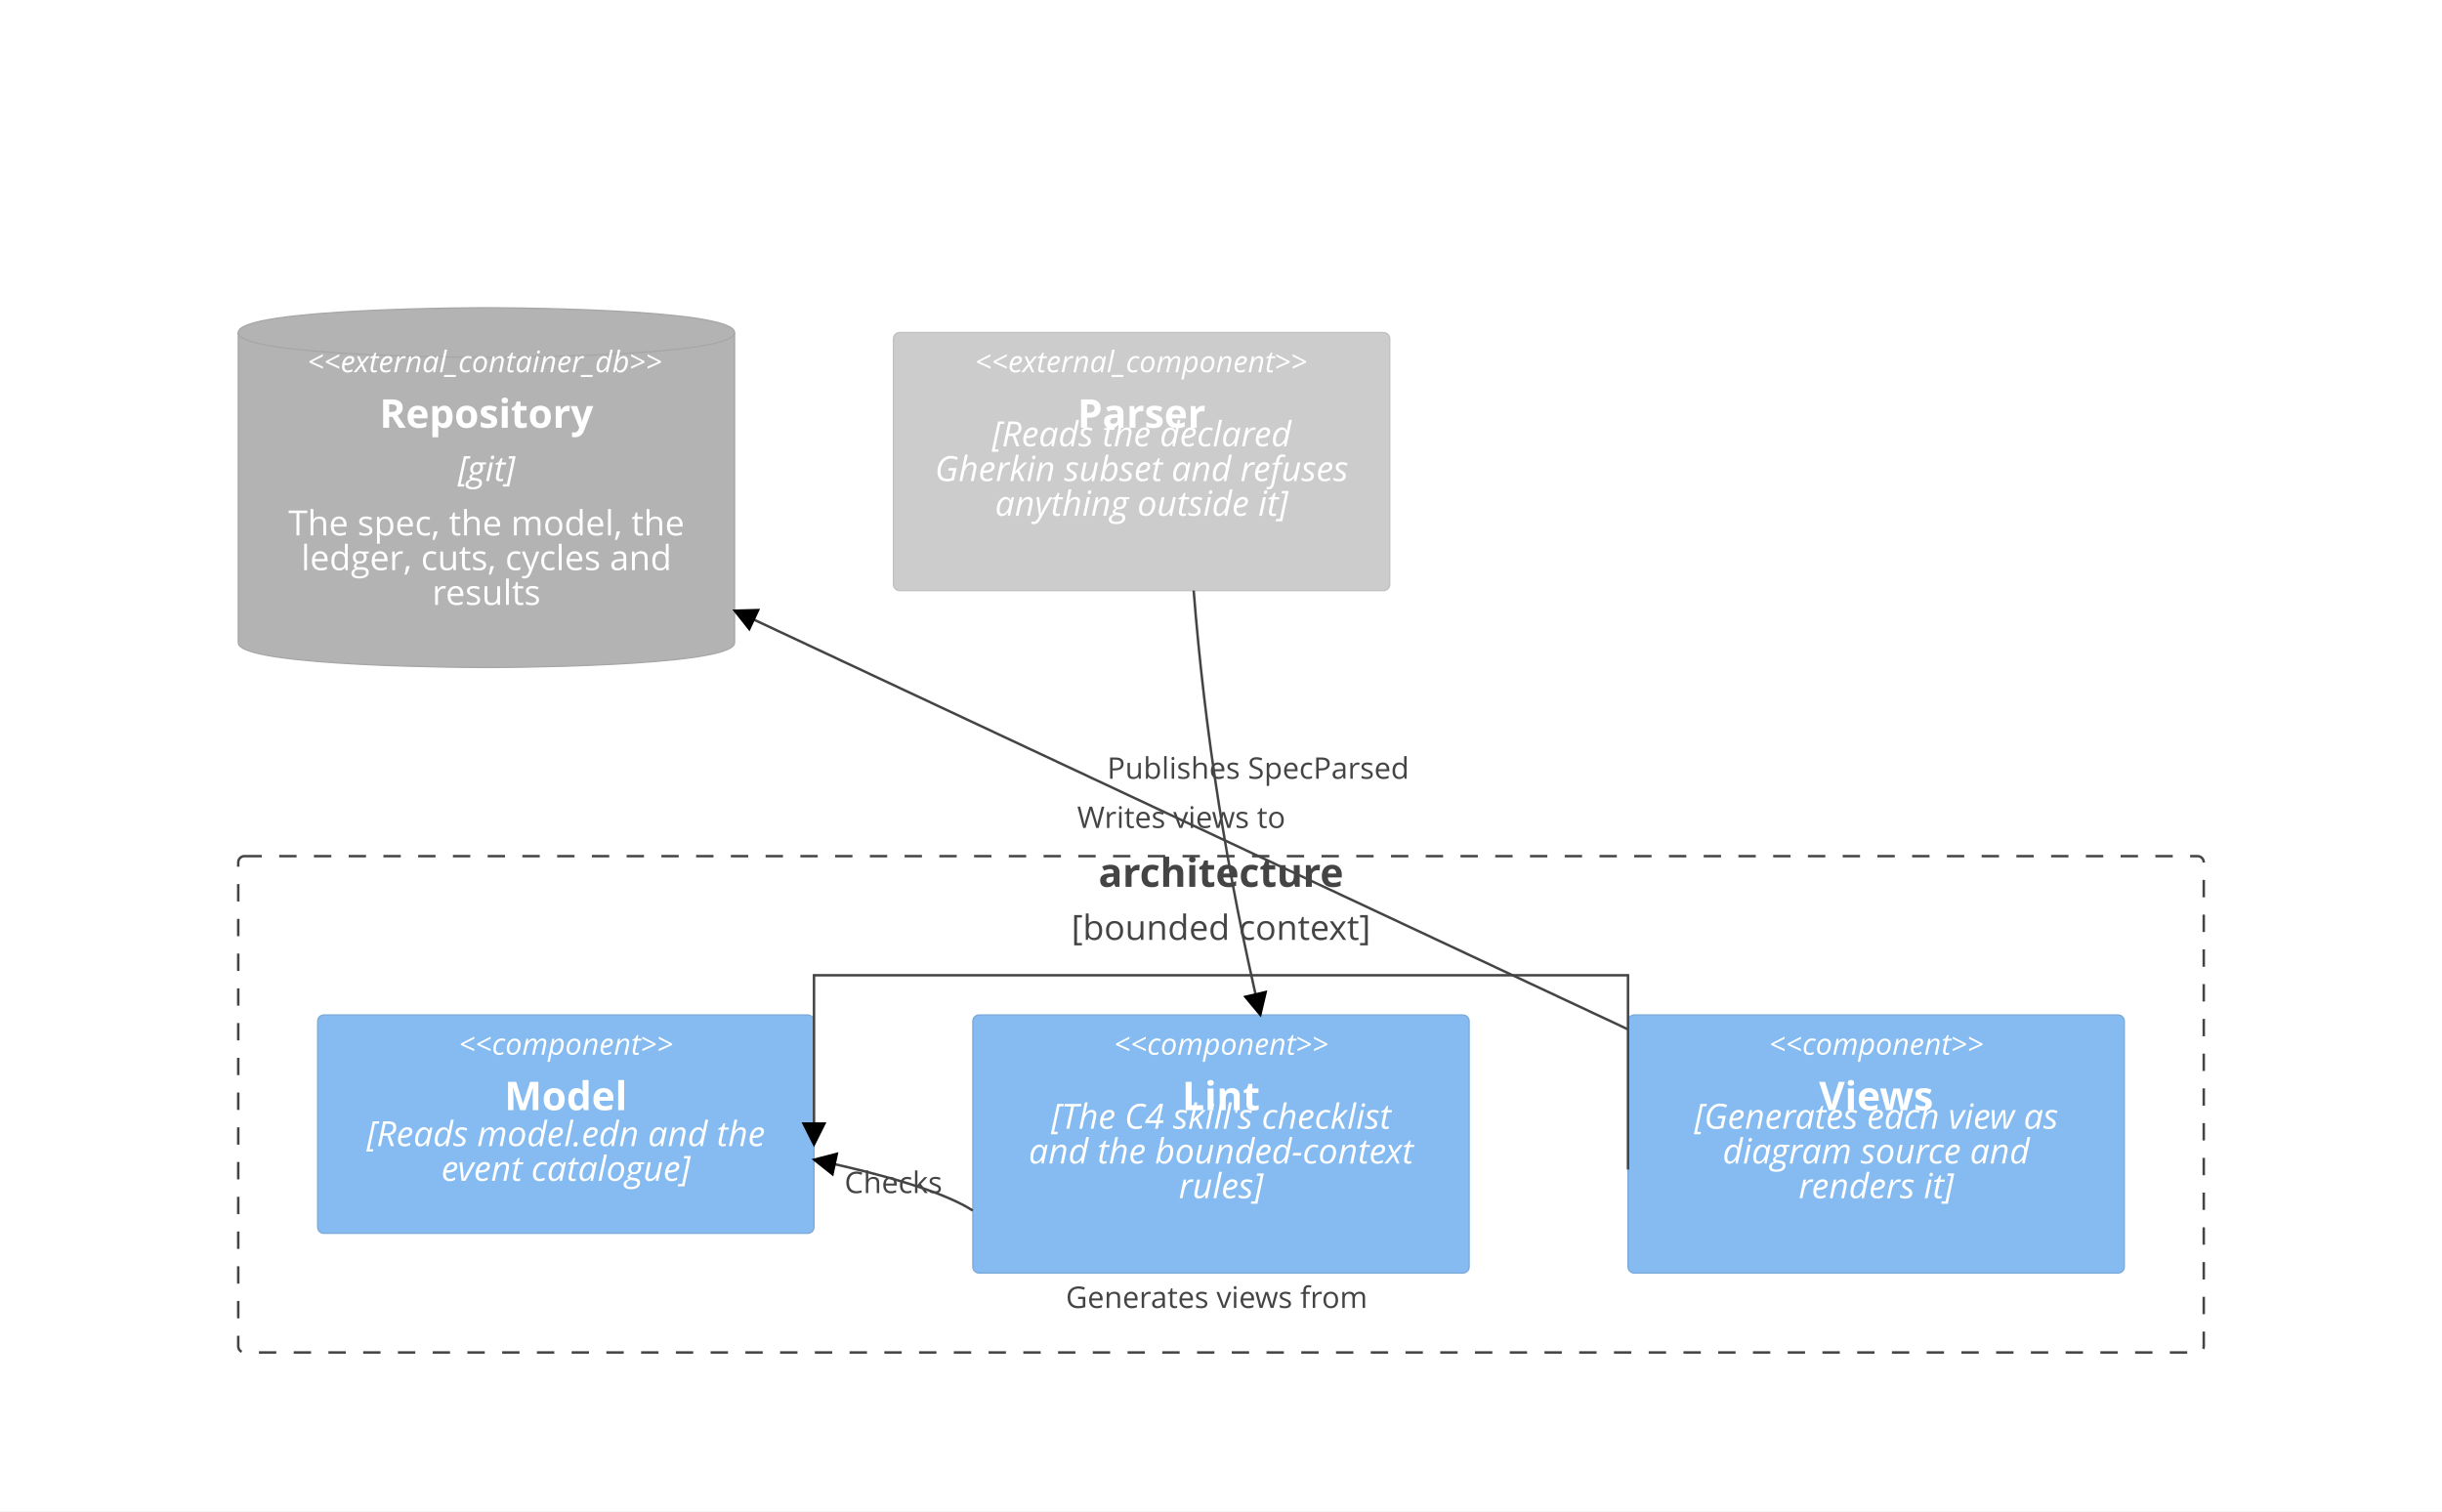
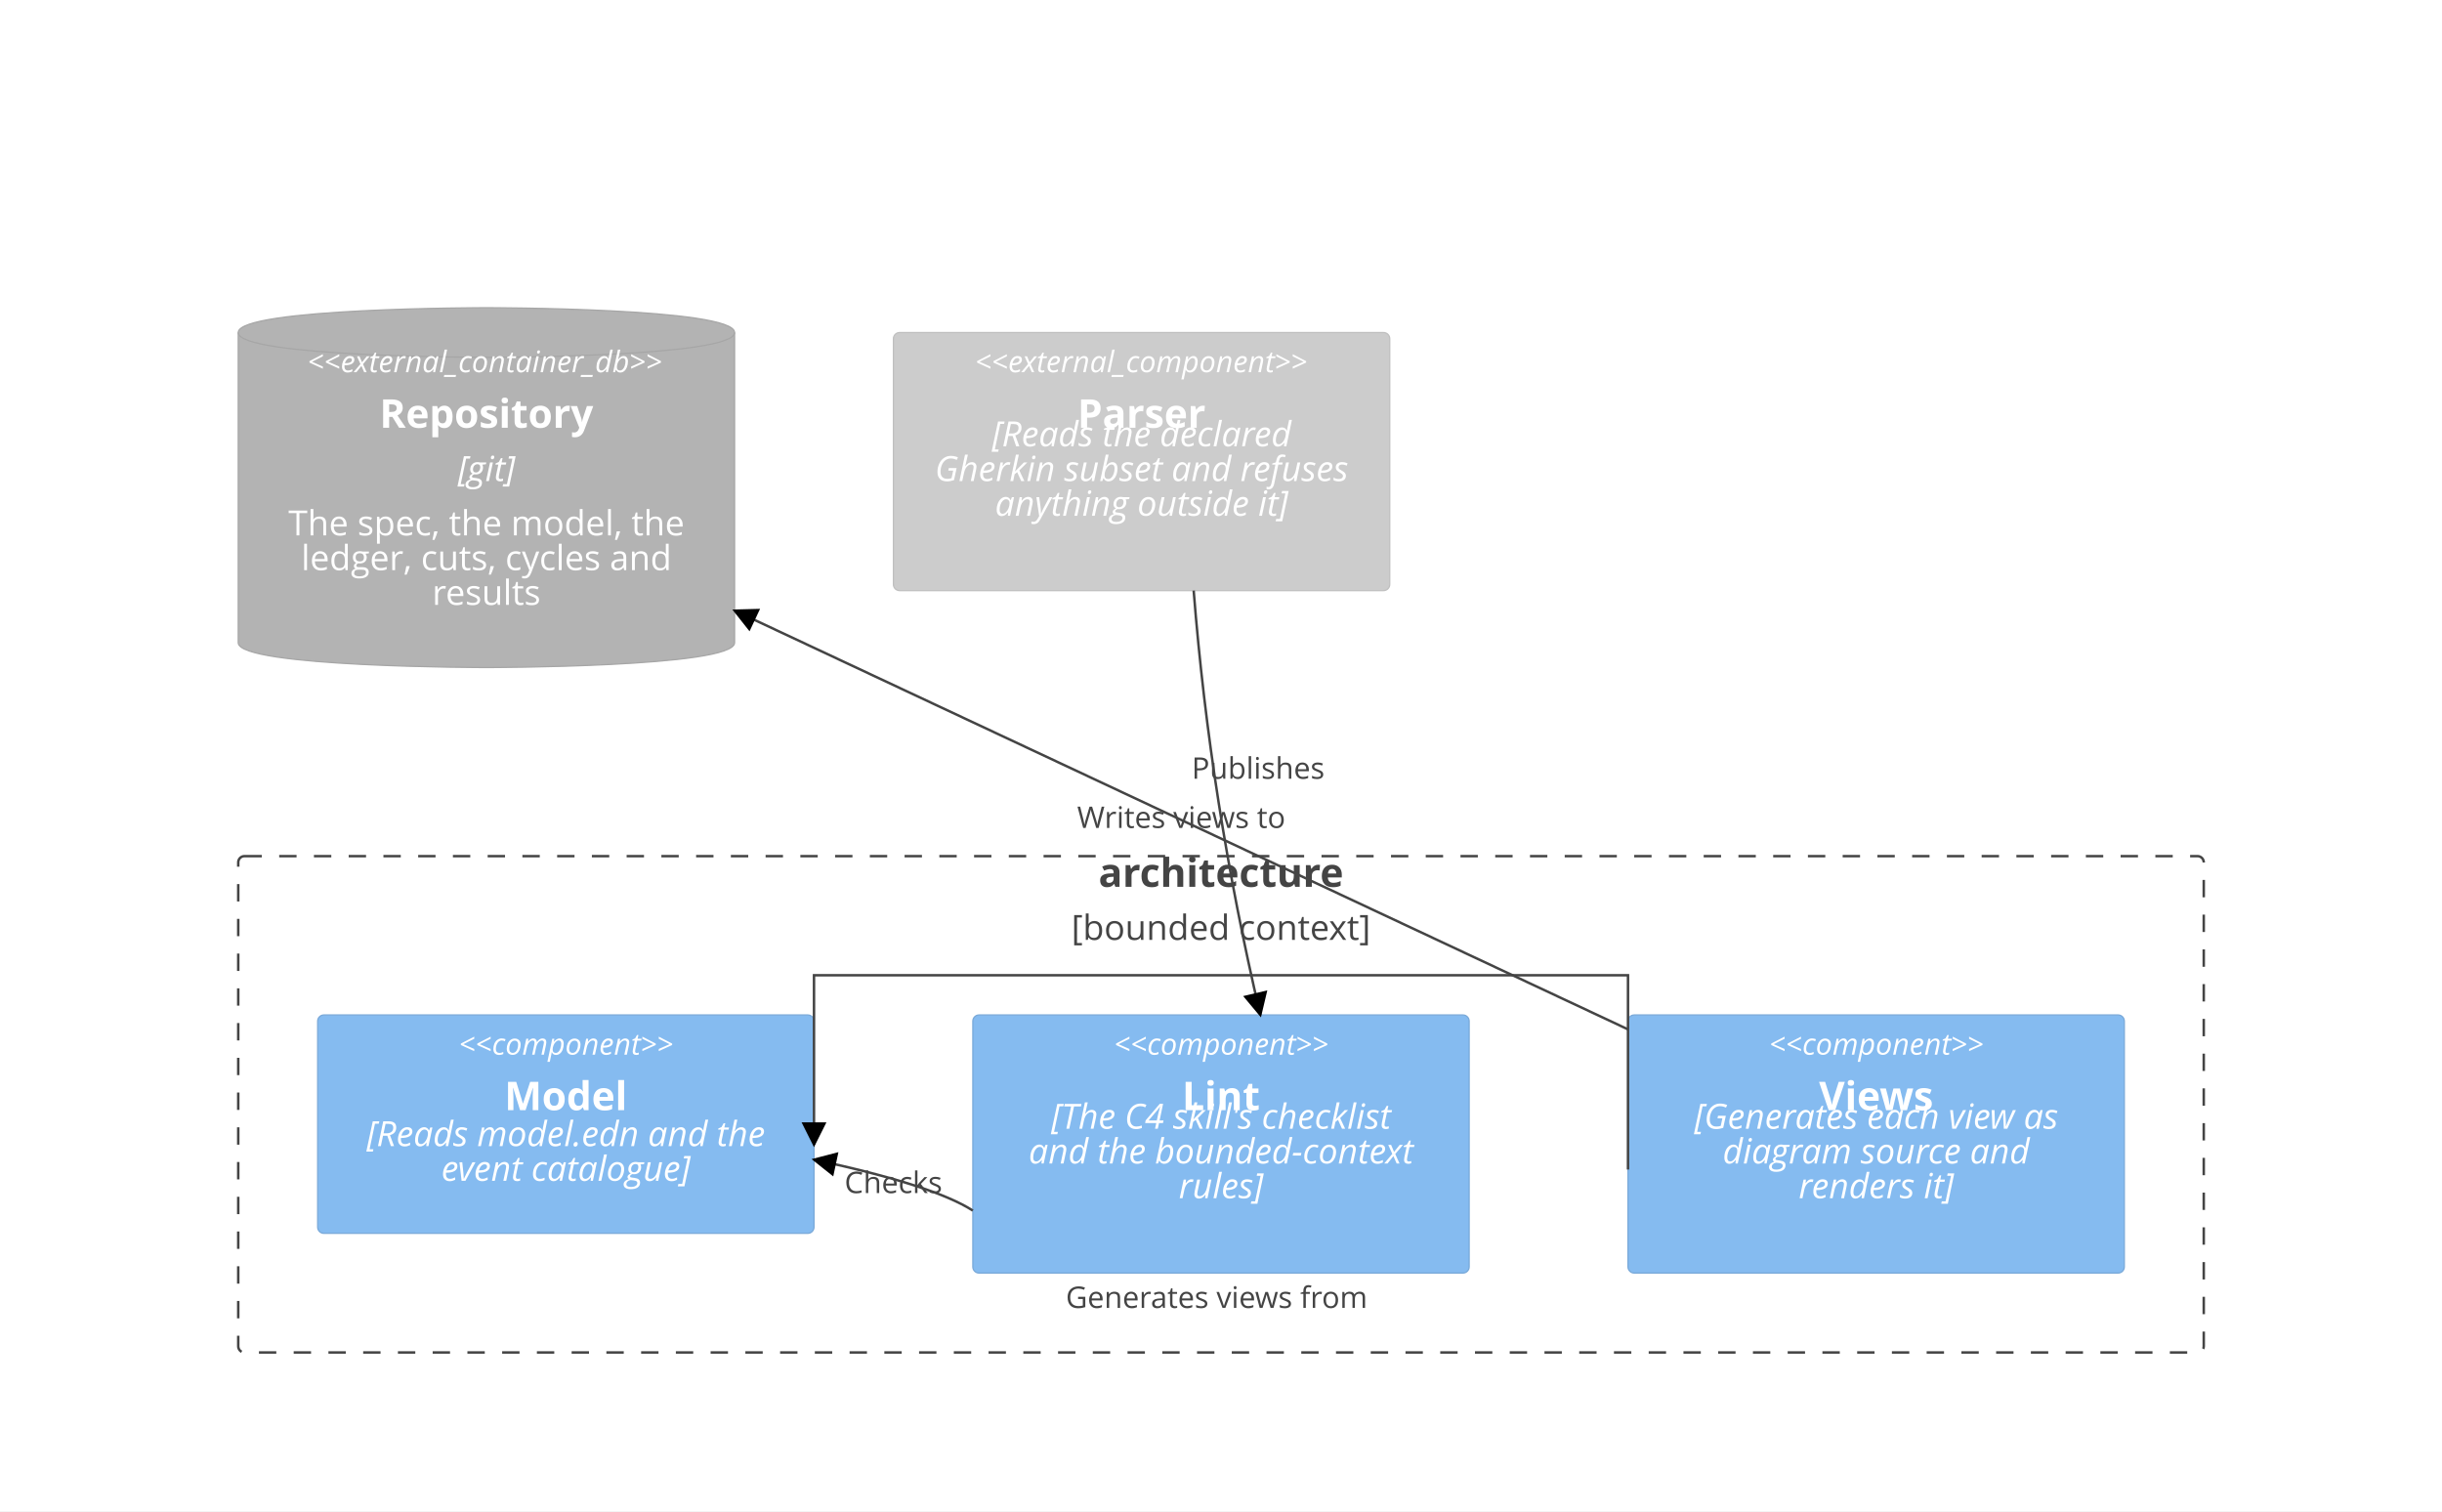
<svg xmlns="http://www.w3.org/2000/svg" width="100%" viewBox="0 -8 984 609" style="max-width: 984.000px;">
  <rect x="0" y="-8" width="984" height="609" fill="#FFFFFF" />
  <defs>
    <symbol id="computer" width="24" height="24">
      <path transform="scale(.5)" d="M2 2v13h20v-13h-20zm18 11h-16v-9h16v9zm-10.228 6l.466-1h3.524l.467 1h-4.457zm14.228 3h-24l2-6h2.104l-1.33 4h18.45l-1.297-4h2.073l2 6zm-5-10h-14v-7h14v7z" />
    </symbol>
  </defs>
  <defs>
    <symbol id="database" fill-rule="evenodd" clip-rule="evenodd">
      <path transform="scale(.5)" d="M12.258.001l.256.004.255.005.253.008.251.01.249.012.247.015.246.016.242.019.241.02.239.023.236.024.233.027.231.028.229.031.225.032.223.034.22.036.217.038.214.04.211.041.208.043.205.045.201.046.198.048.194.05.191.051.187.053.183.054.18.056.175.057.172.059.168.06.163.061.16.063.155.064.15.066.074.033.073.033.071.034.07.034.069.035.068.035.067.035.066.035.064.036.064.036.062.036.06.036.06.037.058.037.058.037.055.038.055.038.053.038.052.038.051.039.05.039.048.039.047.039.045.04.044.04.043.04.041.04.04.041.039.041.037.041.036.041.034.041.033.042.032.042.03.042.029.042.027.042.026.043.024.043.023.043.021.043.02.043.018.044.017.043.015.044.013.044.012.044.011.045.009.044.007.045.006.045.004.045.002.045.001.045v17l-.001.045-.002.045-.004.045-.006.045-.007.045-.009.044-.011.045-.012.044-.013.044-.015.044-.017.043-.018.044-.02.043-.021.043-.023.043-.024.043-.026.043-.027.042-.029.042-.03.042-.032.042-.033.042-.034.041-.036.041-.037.041-.039.041-.04.041-.041.04-.043.04-.044.04-.045.04-.047.039-.048.039-.05.039-.051.039-.052.038-.053.038-.055.038-.055.038-.058.037-.058.037-.06.037-.06.036-.062.036-.064.036-.064.036-.066.035-.067.035-.068.035-.069.035-.07.034-.071.034-.073.033-.074.033-.15.066-.155.064-.16.063-.163.061-.168.06-.172.059-.175.057-.18.056-.183.054-.187.053-.191.051-.194.05-.198.048-.201.046-.205.045-.208.043-.211.041-.214.04-.217.038-.22.036-.223.034-.225.032-.229.031-.231.028-.233.027-.236.024-.239.023-.241.02-.242.019-.246.016-.247.015-.249.012-.251.01-.253.008-.255.005-.256.004-.258.001-.258-.001-.256-.004-.255-.005-.253-.008-.251-.01-.249-.012-.247-.015-.245-.016-.243-.019-.241-.02-.238-.023-.236-.024-.234-.027-.231-.028-.228-.031-.226-.032-.223-.034-.22-.036-.217-.038-.214-.04-.211-.041-.208-.043-.204-.045-.201-.046-.198-.048-.195-.05-.19-.051-.187-.053-.184-.054-.179-.056-.176-.057-.172-.059-.167-.06-.164-.061-.159-.063-.155-.064-.151-.066-.074-.033-.072-.033-.072-.034-.07-.034-.069-.035-.068-.035-.067-.035-.066-.035-.064-.036-.063-.036-.062-.036-.061-.036-.06-.037-.058-.037-.057-.037-.056-.038-.055-.038-.053-.038-.052-.038-.051-.039-.049-.039-.049-.039-.046-.039-.046-.04-.044-.04-.043-.04-.041-.04-.04-.041-.039-.041-.037-.041-.036-.041-.034-.041-.033-.042-.032-.042-.03-.042-.029-.042-.027-.042-.026-.043-.024-.043-.023-.043-.021-.043-.02-.043-.018-.044-.017-.043-.015-.044-.013-.044-.012-.044-.011-.045-.009-.044-.007-.045-.006-.045-.004-.045-.002-.045-.001-.045v-17l.001-.045.002-.045.004-.045.006-.045.007-.045.009-.044.011-.045.012-.044.013-.044.015-.044.017-.043.018-.044.02-.043.021-.043.023-.043.024-.043.026-.043.027-.042.029-.042.03-.042.032-.042.033-.042.034-.041.036-.041.037-.041.039-.041.04-.041.041-.04.043-.04.044-.04.046-.04.046-.039.049-.039.049-.039.051-.039.052-.038.053-.038.055-.038.056-.038.057-.037.058-.037.06-.037.061-.036.062-.036.063-.036.064-.036.066-.035.067-.035.068-.035.069-.035.07-.034.072-.034.072-.033.074-.033.151-.066.155-.064.159-.063.164-.061.167-.06.172-.059.176-.057.179-.056.184-.054.187-.053.19-.051.195-.05.198-.048.201-.046.204-.045.208-.043.211-.041.214-.04.217-.038.22-.036.223-.034.226-.032.228-.031.231-.028.234-.027.236-.024.238-.023.241-.02.243-.019.245-.016.247-.015.249-.012.251-.01.253-.008.255-.005.256-.004.258-.001.258.001z" />
    </symbol>
  </defs>
  <defs>
    <symbol id="clock" width="24" height="24">
      <path transform="scale(.5)" d="M12 2c5.514 0 10 4.486 10 10s-4.486 10-10 10-10-4.486-10-10 4.486-10 10-10zm0-2c-6.627 0-12 5.373-12 12s5.373 12 12 12 12-5.373 12-12-5.373-12-12-12zm5.848 12.459c.202.038.202.333.001.372-1.907.361-6.045 1.111-6.547 1.111-.719 0-1.301-.582-1.301-1.301 0-.512.77-5.447 1.125-7.445.034-.192.312-.181.343.014l.985 6.238 5.394 1.011z" />
    </symbol>
  </defs>
  <g class="person-man">
    <path fill="#B3B3B3" stroke-width="0.5" stroke="#A6A6A6" d="M96,126c0,-10 100,-10 100,-10c0,0 100,0 100,10l0,125c0,10 -100,10 -100,10c0,0 -100,0 -100,-10l0,-125" />
    <path fill="none" stroke-width="0.5" stroke="#A6A6A6" d="M96,126c0,10 100,10 100,10c0,0 100,0 100,-10" />
    <text fill="#FFFFFF" font-family="Open Sans,sans-serif" font-size="12" font-style="italic" lengthAdjust="spacing" textLength="143" x="124" y="142">&lt;&lt;external_container_db&gt;&gt;</text>
    <text x="196.00" y="160.00" dominant-baseline="middle" fill="#FFFFFF" style="text-anchor: middle; font-size: 16px; font-weight: bold; font-family: Open Sans,sans-serif">
      <tspan dy="0.00" alignment-baseline="mathematical">Repository</tspan>
    </text>
    <text x="196.00" y="182.00" dominant-baseline="middle" fill="#FFFFFF" style="text-anchor: middle; font-size: 14px; font-weight: normal; font-family: Open Sans,sans-serif" font-style="italic">
      <tspan dy="0.00" alignment-baseline="mathematical">[git]</tspan>
    </text>
    <text x="196.00" y="218.00" dominant-baseline="middle" fill="#FFFFFF" style="text-anchor: middle; font-size: 14px; font-weight: normal; font-family: Open Sans,sans-serif">
      <tspan dy="-14.00" alignment-baseline="mathematical">The spec, the model, the</tspan>
    </text>
    <text x="196.00" y="218.00" dominant-baseline="middle" fill="#FFFFFF" style="text-anchor: middle; font-size: 14px; font-weight: normal; font-family: Open Sans,sans-serif">
      <tspan dy="0.00" alignment-baseline="mathematical">ledger, cuts, cycles and</tspan>
    </text>
    <text x="196.00" y="218.00" dominant-baseline="middle" fill="#FFFFFF" style="text-anchor: middle; font-size: 14px; font-weight: normal; font-family: Open Sans,sans-serif">
      <tspan dy="14.00" alignment-baseline="mathematical">results</tspan>
    </text>
  </g>
  <g class="person-man">
    <rect x="360" y="126" fill="#CCCCCC" stroke="#BFBFBF" width="200" height="104" rx="2.5" ry="2.5" stroke-width="0.5" />
    <text fill="#FFFFFF" font-family="Open Sans,sans-serif" font-size="12" font-style="italic" lengthAdjust="spacing" textLength="133" x="393" y="142">&lt;&lt;external_component&gt;&gt;</text>
    <text x="460.00" y="160.00" dominant-baseline="middle" fill="#FFFFFF" style="text-anchor: middle; font-size: 16px; font-weight: bold; font-family: Open Sans,sans-serif">
      <tspan dy="0.00" alignment-baseline="mathematical">Parser</tspan>
    </text>
    <text x="460.00" y="182.00" dominant-baseline="middle" fill="#FFFFFF" style="text-anchor: middle; font-size: 14px; font-weight: normal; font-family: Open Sans,sans-serif" font-style="italic">
      <tspan dy="-14.00" alignment-baseline="mathematical">[Reads the declared</tspan>
    </text>
    <text x="460.00" y="182.00" dominant-baseline="middle" fill="#FFFFFF" style="text-anchor: middle; font-size: 14px; font-weight: normal; font-family: Open Sans,sans-serif" font-style="italic">
      <tspan dy="0.00" alignment-baseline="mathematical">Gherkin subset and refuses</tspan>
    </text>
    <text x="460.00" y="182.00" dominant-baseline="middle" fill="#FFFFFF" style="text-anchor: middle; font-size: 14px; font-weight: normal; font-family: Open Sans,sans-serif" font-style="italic">
      <tspan dy="14.00" alignment-baseline="mathematical">anything outside it]</tspan>
    </text>
  </g>
  <g class="person-man">
    <rect x="128" y="401" fill="#85BBF0" stroke="#78A8D8" width="200" height="88" rx="2.5" ry="2.5" stroke-width="0.5" />
    <text fill="#FFFFFF" font-family="Open Sans,sans-serif" font-size="12" font-style="italic" lengthAdjust="spacing" textLength="86" x="185" y="417">&lt;&lt;component&gt;&gt;</text>
    <text x="228.00" y="435.00" dominant-baseline="middle" fill="#FFFFFF" style="text-anchor: middle; font-size: 16px; font-weight: bold; font-family: Open Sans,sans-serif">
      <tspan dy="0.00" alignment-baseline="mathematical">Model</tspan>
    </text>
    <text x="228.00" y="457.00" dominant-baseline="middle" fill="#FFFFFF" style="text-anchor: middle; font-size: 14px; font-weight: normal; font-family: Open Sans,sans-serif" font-style="italic">
      <tspan dy="-7.00" alignment-baseline="mathematical">[Reads model.edn and the</tspan>
    </text>
    <text x="228.00" y="457.00" dominant-baseline="middle" fill="#FFFFFF" style="text-anchor: middle; font-size: 14px; font-weight: normal; font-family: Open Sans,sans-serif" font-style="italic">
      <tspan dy="7.00" alignment-baseline="mathematical">event catalogue]</tspan>
    </text>
  </g>
  <g class="person-man">
    <rect x="392" y="401" fill="#85BBF0" stroke="#78A8D8" width="200" height="104" rx="2.5" ry="2.5" stroke-width="0.5" />
    <text fill="#FFFFFF" font-family="Open Sans,sans-serif" font-size="12" font-style="italic" lengthAdjust="spacing" textLength="86" x="449" y="417">&lt;&lt;component&gt;&gt;</text>
    <text x="492.00" y="435.00" dominant-baseline="middle" fill="#FFFFFF" style="text-anchor: middle; font-size: 16px; font-weight: bold; font-family: Open Sans,sans-serif">
      <tspan dy="0.00" alignment-baseline="mathematical">Lint</tspan>
    </text>
    <text x="492.00" y="457.00" dominant-baseline="middle" fill="#FFFFFF" style="text-anchor: middle; font-size: 14px; font-weight: normal; font-family: Open Sans,sans-serif" font-style="italic">
      <tspan dy="-14.00" alignment-baseline="mathematical">[The C4 skill's checklist</tspan>
    </text>
    <text x="492.00" y="457.00" dominant-baseline="middle" fill="#FFFFFF" style="text-anchor: middle; font-size: 14px; font-weight: normal; font-family: Open Sans,sans-serif" font-style="italic">
      <tspan dy="0.00" alignment-baseline="mathematical">and the bounded-context</tspan>
    </text>
    <text x="492.00" y="457.00" dominant-baseline="middle" fill="#FFFFFF" style="text-anchor: middle; font-size: 14px; font-weight: normal; font-family: Open Sans,sans-serif" font-style="italic">
      <tspan dy="14.00" alignment-baseline="mathematical">rules]</tspan>
    </text>
  </g>
  <g class="person-man">
    <rect x="656" y="401" fill="#85BBF0" stroke="#78A8D8" width="200" height="104" rx="2.5" ry="2.5" stroke-width="0.5" />
    <text fill="#FFFFFF" font-family="Open Sans,sans-serif" font-size="12" font-style="italic" lengthAdjust="spacing" textLength="86" x="713" y="417">&lt;&lt;component&gt;&gt;</text>
    <text x="756.00" y="435.00" dominant-baseline="middle" fill="#FFFFFF" style="text-anchor: middle; font-size: 16px; font-weight: bold; font-family: Open Sans,sans-serif">
      <tspan dy="0.00" alignment-baseline="mathematical">Views</tspan>
    </text>
    <text x="756.00" y="457.00" dominant-baseline="middle" fill="#FFFFFF" style="text-anchor: middle; font-size: 14px; font-weight: normal; font-family: Open Sans,sans-serif" font-style="italic">
      <tspan dy="-14.00" alignment-baseline="mathematical">[Generates each view as</tspan>
    </text>
    <text x="756.00" y="457.00" dominant-baseline="middle" fill="#FFFFFF" style="text-anchor: middle; font-size: 14px; font-weight: normal; font-family: Open Sans,sans-serif" font-style="italic">
      <tspan dy="0.00" alignment-baseline="mathematical">diagram source and</tspan>
    </text>
    <text x="756.00" y="457.00" dominant-baseline="middle" fill="#FFFFFF" style="text-anchor: middle; font-size: 14px; font-weight: normal; font-family: Open Sans,sans-serif" font-style="italic">
      <tspan dy="14.00" alignment-baseline="mathematical">renders it]</tspan>
    </text>
  </g>
  <g>
    <rect x="96" y="337" fill="none" stroke="#444444" width="792" height="200" rx="2.5" ry="2.5" stroke-width="1" stroke-dasharray="7.0,7.0" />
    <text x="492.00" y="345.00" dominant-baseline="middle" fill="#444444" style="text-anchor: middle; font-size: 16px; font-weight: bold; font-family: Open Sans,sans-serif">
      <tspan dy="0.00" alignment-baseline="mathematical">architecture</tspan>
    </text>
    <text x="492.00" y="367.00" dominant-baseline="middle" fill="#444444" style="text-anchor: middle; font-size: 14px; font-weight: normal; font-family: Open Sans,sans-serif">
      <tspan dy="0.00" alignment-baseline="mathematical">[bounded context]</tspan>
    </text>
  </g>
  <defs>
    <marker id="arrowhead" refX="9" refY="5" markerUnits="userSpaceOnUse" markerWidth="12" markerHeight="12" orient="auto">
      <path d="M 0 0 L 10 5 L 0 10 z" />
    </marker>
  </defs>
  <defs>
    <marker id="arrowend" refX="1" refY="5" markerUnits="userSpaceOnUse" markerWidth="12" markerHeight="12" orient="auto">
      <path d="M 10 0 L 0 5 L 10 10 z" />
    </marker>
  </defs>
  <defs>
    <marker id="crosshead" markerWidth="15" markerHeight="8" orient="auto" refX="16" refY="4">
      <path fill="black" stroke="#000000" stroke-width="1px" d="M 9,2 V 6 L16,4 Z" style="stroke-dasharray: 0, 0;" />
      <path fill="none" stroke="#000000" stroke-width="1px" d="M 0,1 L 6,7 M 6,1 L 0,7" style="stroke-dasharray: 0, 0;" />
    </marker>
  </defs>
  <defs>
    <marker id="filled-head" refX="18" refY="7" markerWidth="20" markerHeight="28" orient="auto">
      <path d="M 18,7 L9,13 L14,7 L9,1 Z" />
    </marker>
  </defs>
  <g>
    <line x1="656.00" y1="406.80" x2="296.00" y2="238.05" stroke-width="1" stroke="#444444" style="fill: none;" marker-end="url(#arrowhead)" />
    <text x="476.00" y="322.42" dominant-baseline="middle" fill="#444444" style="text-anchor: middle; font-size: 12px; font-weight: normal; font-family: Open Sans,sans-serif">
      <tspan dy="0.00" alignment-baseline="mathematical">Writes views to</tspan>
    </text>
    <path fill="none" stroke-width="1" stroke="#444444" d="M480.99,230.00 Q487.71,315.50 507.86,401.00" marker-end="url(#arrowhead)" />
    <text x="506.97" y="302.60" dominant-baseline="middle" fill="#444444" style="text-anchor: middle; font-size: 12px; font-weight: normal; font-family: Open Sans,sans-serif">
-       <tspan dy="0.00" alignment-baseline="mathematical">Publishes SpecParsed</tspan>
+       <tspan dy="0.00" alignment-baseline="mathematical">Publishes</tspan>
    </text>
    <path fill="none" stroke-width="1" stroke="#444444" d="M392.00,479.83 Q376.00,469.56 328.00,459.29" marker-end="url(#arrowhead)" />
    <text x="360.00" y="469.56" dominant-baseline="middle" fill="#444444" style="text-anchor: middle; font-size: 12px; font-weight: normal; font-family: Open Sans,sans-serif">
      <tspan dy="0.00" alignment-baseline="mathematical">Checks</tspan>
    </text>
    <path fill="none" stroke-width="1" stroke="#444444" d="M656.00,463.28 L656.00,385.00 L328.00,385.00 L328.00,453.28" marker-end="url(#arrowhead)" />
    <text x="490.24" y="515.85" dominant-baseline="middle" fill="#444444" style="text-anchor: middle; font-size: 12px; font-weight: normal; font-family: Open Sans,sans-serif">
      <tspan dy="0.00" alignment-baseline="mathematical">Generates views from</tspan>
    </text>
  </g>
</svg>
